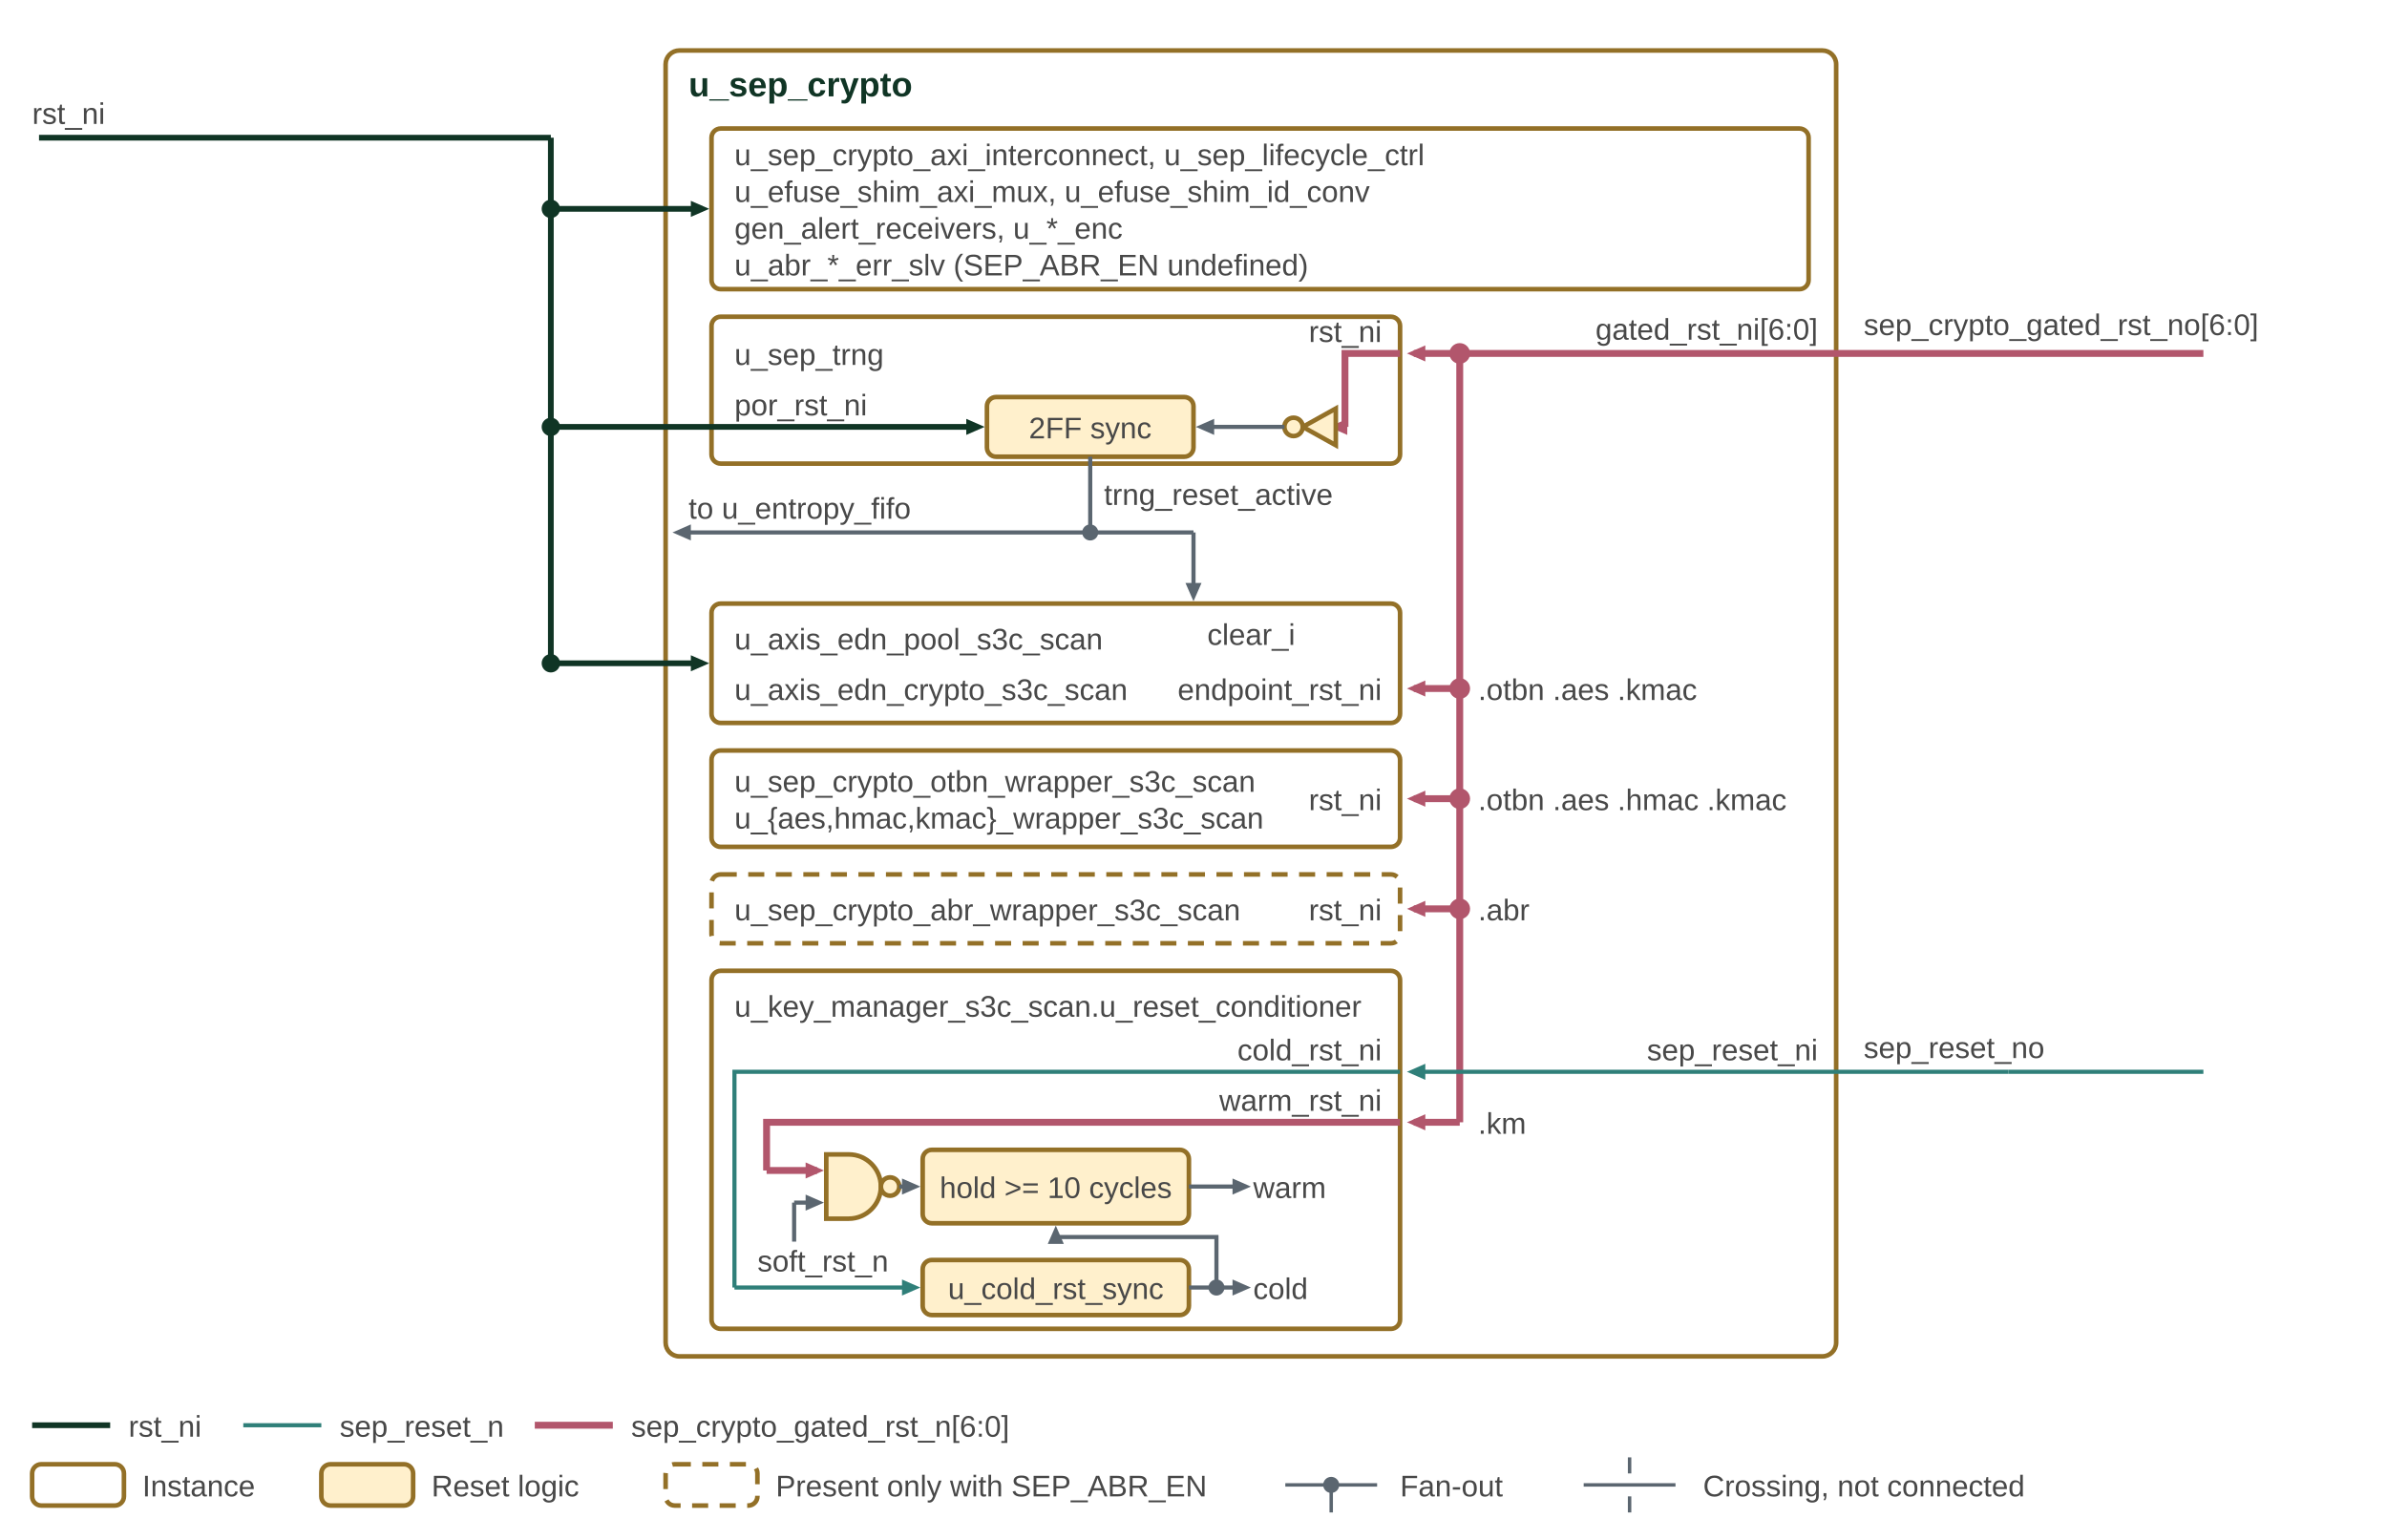
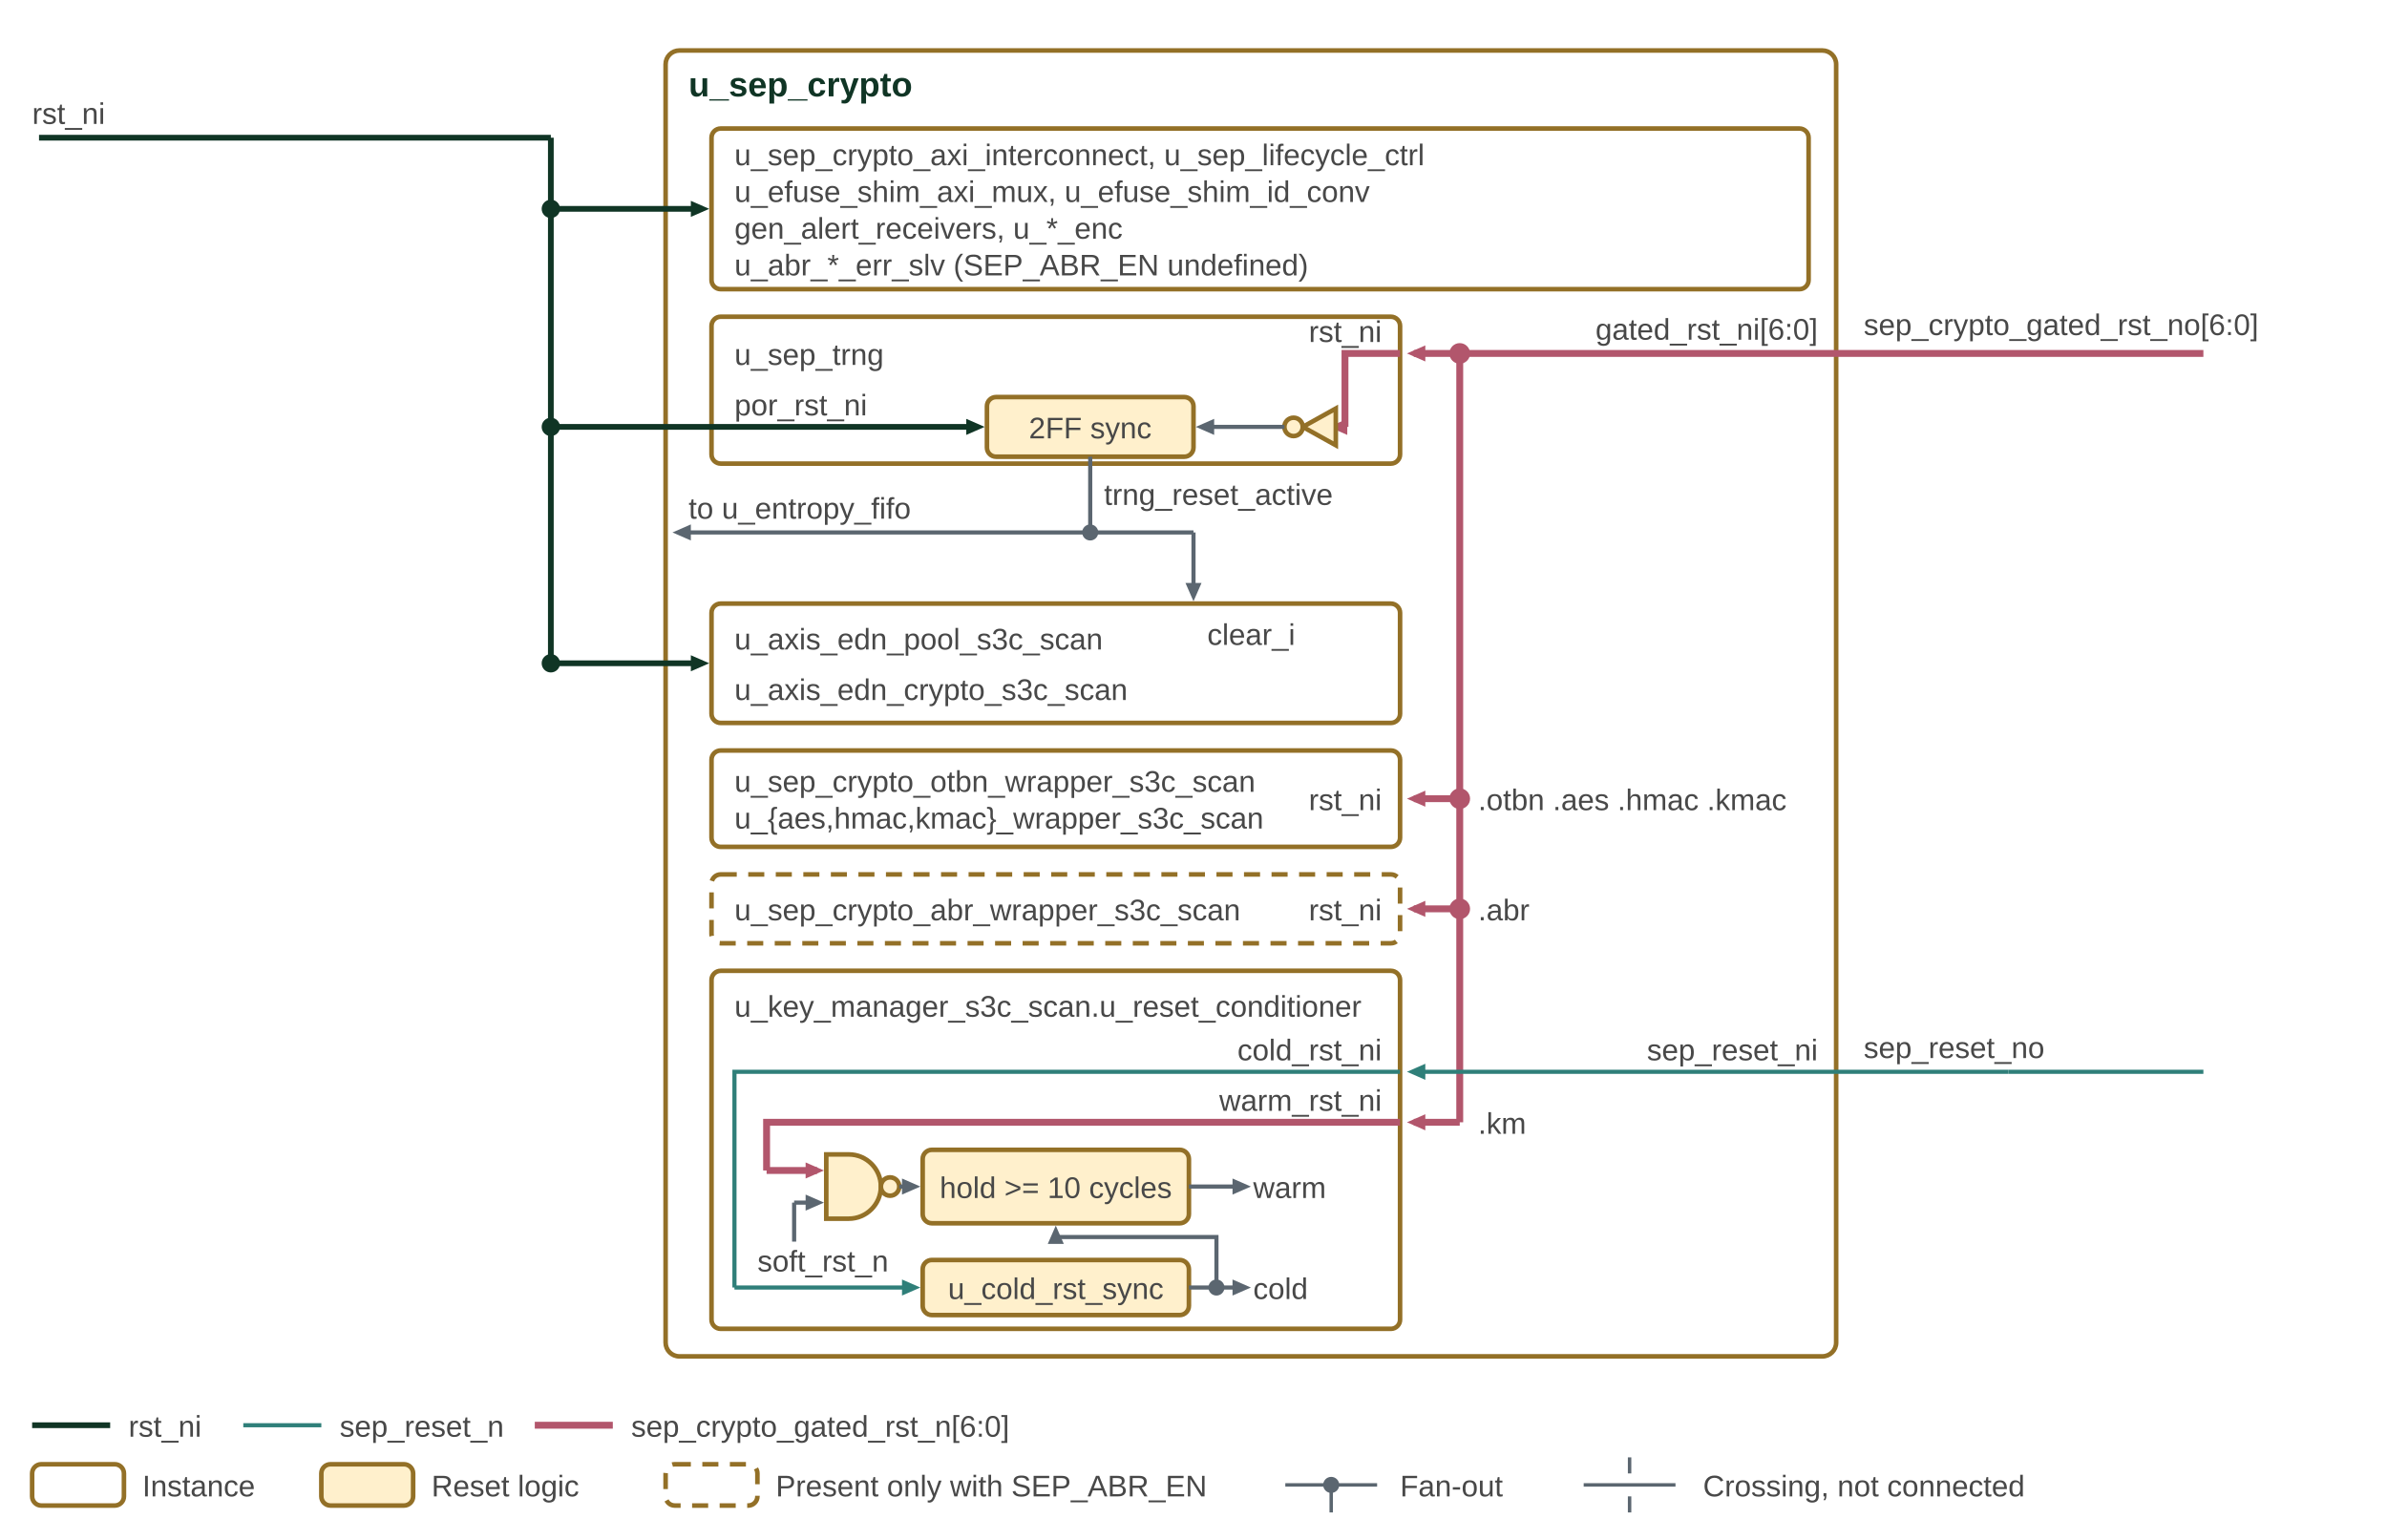
<svg xmlns="http://www.w3.org/2000/svg" width="1040" height="671" viewBox="0 0 1040 671" role="img" aria-labelledby="title desc">
  <defs>
    <marker id="ae" markerUnits="userSpaceOnUse" markerWidth="10" markerHeight="9" refX="7" refY="4.5" orient="auto">
      <path d="M0,0 L10,4.5 L0,9 Z" fill="#103525" />
    </marker>
    <marker id="as" markerUnits="userSpaceOnUse" markerWidth="10" markerHeight="9" refX="3" refY="4.5" orient="auto">
      <path d="M10,0 L0,4.5 L10,9 Z" fill="#103525" />
    </marker>
    <marker id="ge" markerUnits="userSpaceOnUse" markerWidth="8" markerHeight="7" refX="5" refY="3.5" orient="auto">
      <path d="M0,0 L8,3.5 L0,7 Z" fill="#5b6670" />
    </marker>
    <marker id="gs" markerUnits="userSpaceOnUse" markerWidth="8" markerHeight="7" refX="3" refY="3.5" orient="auto">
      <path d="M8,0 L0,3.5 L8,7 Z" fill="#5b6670" />
    </marker>
    <marker id="je" markerUnits="userSpaceOnUse" markerWidth="8" markerHeight="7" refX="5" refY="3.5" orient="auto">
      <path d="M0,0 L8,3.5 L0,7 Z" fill="#42759b" />
    </marker>
    <marker id="js" markerUnits="userSpaceOnUse" markerWidth="8" markerHeight="7" refX="3" refY="3.5" orient="auto">
      <path d="M8,0 L0,3.5 L8,7 Z" fill="#42759b" />
    </marker>
    <marker id="m-smu" markerUnits="userSpaceOnUse" markerWidth="8" markerHeight="7" refX="5" refY="3.5" orient="auto">
      <path d="M0,0 L8,3.5 L0,7 Z" fill="#103525" />
    </marker>
    <marker id="m-ref" markerUnits="userSpaceOnUse" markerWidth="8" markerHeight="7" refX="5" refY="3.5" orient="auto">
      <path d="M0,0 L8,3.5 L0,7 Z" fill="#2f7f79" />
    </marker>
    <marker id="m-per" markerUnits="userSpaceOnUse" markerWidth="8" markerHeight="7" refX="5" refY="3.5" orient="auto">
      <path d="M0,0 L8,3.5 L0,7 Z" fill="#937027" />
    </marker>
    <marker id="m-tel" markerUnits="userSpaceOnUse" markerWidth="8" markerHeight="7" refX="5" refY="3.5" orient="auto">
      <path d="M0,0 L8,3.5 L0,7 Z" fill="#664488" />
    </marker>
    <marker id="m-wdt" markerUnits="userSpaceOnUse" markerWidth="8" markerHeight="7" refX="5" refY="3.5" orient="auto">
      <path d="M0,0 L8,3.5 L0,7 Z" fill="#77736b" />
    </marker>
    <marker id="m-rosc" markerUnits="userSpaceOnUse" markerWidth="8" markerHeight="7" refX="5" refY="3.5" orient="auto">
      <path d="M0,0 L8,3.5 L0,7 Z" fill="#336633" />
    </marker>
    <marker id="m-jtag" markerUnits="userSpaceOnUse" markerWidth="8" markerHeight="7" refX="5" refY="3.5" orient="auto">
      <path d="M0,0 L8,3.5 L0,7 Z" fill="#42759b" />
    </marker>
    <marker id="m-spi" markerUnits="userSpaceOnUse" markerWidth="8" markerHeight="7" refX="5" refY="3.5" orient="auto">
      <path d="M0,0 L8,3.5 L0,7 Z" fill="#5b6670" />
    </marker>
    <marker id="m-slate" markerUnits="userSpaceOnUse" markerWidth="8" markerHeight="7" refX="5" refY="3.5" orient="auto">
      <path d="M0,0 L8,3.5 L0,7 Z" fill="#5b6670" />
    </marker>
    <marker id="m-pg" markerUnits="userSpaceOnUse" markerWidth="8" markerHeight="7" refX="5" refY="3.5" orient="auto">
      <path d="M0,0 L8,3.5 L0,7 Z" fill="#336633" />
    </marker>
    <marker id="m-bus" markerUnits="userSpaceOnUse" markerWidth="8" markerHeight="7" refX="5" refY="3.5" orient="auto">
      <path d="M0,0 L8,3.5 L0,7 Z" fill="#b2566c" />
    </marker>
    <style>
text { font-family: Arial, sans-serif; font-size: 15px; fill: #484848; }
.t { fill: #484848; }
.b { font-size: 17px; font-weight: bold; fill: #103525; }
.bs { font-size: 15px; font-weight: bold; fill: #103525; }
.h { font-size: 22px; font-weight: bold; fill: #103525; }
.s { font-size: 13px; fill: #484848; }
.si { font-size: 13px; font-style: italic; fill: #484848; }
.pmt { font-size: 12px; font-weight: bold; fill: #ffffff; }
.pst { font-size: 12px; font-weight: bold; fill: #103525; }
.pjt { font-size: 12px; font-weight: bold; fill: #1d4b6e; }
.pct { font-size: 12px; font-weight: bold; fill: #1f5c57; }
.pm { fill: #103525; stroke: #103525; stroke-width: 1.2; }
.ps { fill: #ffffff; stroke: #103525; stroke-width: 1.2; }
.pj { fill: #e8f3ff; stroke: #42759b; stroke-width: 1.2; }
.pc { fill: #d9f0ee; stroke: #2f7f79; stroke-width: 1.2; }
.smu { fill: #ffffff; stroke: #77736b; stroke-width: 1.5; }
.network { fill: #e8f0e8; stroke: #336633; stroke-width: 2; }
.fabric { fill: #fff0cc; stroke: #937027; stroke-width: 2; }
.core { fill: #ffffff; stroke: #937027; stroke-width: 2; }
.future { fill: #ffffff; stroke: #937027; stroke-width: 2; }
.nostroke { stroke: none; }
.fut { fill: none; stroke-dasharray: 7 5; }
.opt { stroke-dasharray: 7 5; }
.hatch { fill: none; stroke: #103525; stroke-opacity: 0.16; stroke-width: 1.2; }
.external { fill: #f2f2f2; stroke: #77736b; stroke-width: 1.5; }
.axi { fill: none; stroke: #103525; stroke-width: 2.5; marker-start: url(#as); marker-end: url(#ae); }
.axio { fill: none; stroke: #103525; stroke-width: 2.5; stroke-dasharray: 8 5; marker-start: url(#as); marker-end: url(#ae); }
.sig { fill: none; stroke: #5b6670; stroke-width: 1.5; marker-start: url(#gs); marker-end: url(#ge); }
.sigo { fill: none; stroke: #5b6670; stroke-width: 1.5; marker-end: url(#ge); }
.jtag { fill: none; stroke: #42759b; stroke-width: 1.8; marker-end: url(#je); }
.jtagb { fill: none; stroke: #42759b; stroke-width: 1.8; marker-start: url(#js); marker-end: url(#je); }
.sigplain { fill: none; stroke: #5b6670; stroke-width: 1.5; }
.n-smu { fill: none; stroke: #103525; stroke-width: 2.5; }
.a-smu { fill: none; stroke: #103525; stroke-width: 2.5; marker-end: url(#m-smu); }
.n-ref { fill: none; stroke: #2f7f79; stroke-width: 1.8; }
.a-ref { fill: none; stroke: #2f7f79; stroke-width: 1.8; marker-end: url(#m-ref); }
.n-per { fill: none; stroke: #937027; stroke-width: 1.8; }
.a-per { fill: none; stroke: #937027; stroke-width: 1.8; marker-end: url(#m-per); }
.n-tel { fill: none; stroke: #664488; stroke-width: 1.8; }
.a-tel { fill: none; stroke: #664488; stroke-width: 1.8; marker-end: url(#m-tel); }
.n-wdt { fill: none; stroke: #77736b; stroke-width: 1.8; }
.a-wdt { fill: none; stroke: #77736b; stroke-width: 1.8; marker-end: url(#m-wdt); }
.n-rosc { fill: none; stroke: #336633; stroke-width: 1.8; }
.a-rosc { fill: none; stroke: #336633; stroke-width: 1.8; marker-end: url(#m-rosc); }
.n-jtag { fill: none; stroke: #42759b; stroke-width: 1.8; }
.a-jtag { fill: none; stroke: #42759b; stroke-width: 1.8; marker-end: url(#m-jtag); }
.n-spi { fill: none; stroke: #5b6670; stroke-width: 1.8; }
.a-spi { fill: none; stroke: #5b6670; stroke-width: 1.8; marker-end: url(#m-spi); }
.n-slate { fill: none; stroke: #5b6670; stroke-width: 1.8; }
.a-slate { fill: none; stroke: #5b6670; stroke-width: 1.8; marker-end: url(#m-slate); }
.n-pg { fill: none; stroke: #336633; stroke-width: 1.8; }
.a-pg { fill: none; stroke: #336633; stroke-width: 1.8; marker-end: url(#m-pg); }
.n-bus { fill: none; stroke: #b2566c; stroke-width: 3; }
.a-bus { fill: none; stroke: #b2566c; stroke-width: 3; marker-end: url(#m-bus); }
.n-dash { fill: none; stroke: #5b6670; stroke-width: 1.8; stroke-dasharray: 6 4; }
.a-dash { fill: none; stroke: #5b6670; stroke-width: 1.8; stroke-dasharray: 6 4; marker-end: url(#m-slate); }
</style>
  </defs>
  <rect width="1040" height="671" fill="#ffffff" />
  <g transform="translate(0,-480)">
    <rect class="core" x="290" y="502" width="510" height="569" rx="6" />
    <rect class="core" x="310" y="536" width="478" height="70" rx="4" />
    <text class="s" x="320" y="552" text-anchor="start">u_sep_crypto_axi_interconnect, u_sep_lifecycle_ctrl</text>
    <text class="s" x="320" y="568" text-anchor="start">u_efuse_shim_axi_mux, u_efuse_shim_id_conv</text>
    <text class="s" x="320" y="584" text-anchor="start">gen_alert_receivers, u_*_enc</text>
    <text class="s" x="320" y="600" text-anchor="start">u_abr_*_err_slv (SEP_ABR_EN undefined)</text>
    <path class="a-smu" d="M240,571 L306,571" />
    <circle cx="240" cy="571" r="4" fill="#103525" />
    <rect class="core" x="310" y="618" width="300" height="64" rx="4" />
    <text class="s" x="320" y="639" text-anchor="start">u_sep_trng</text>
    <text class="s" x="602" y="629" text-anchor="end">rst_ni</text>
    <path class="n-bus" d="M610,634 L586,634 L586,666" />
    <path class="a-bus" d="M586,666 L582,666" />
    <path class="fabric" d="M582,658.0 L567.6,666 L582,674.0 Z" />
    <circle class="fabric" cx="563.6" cy="666" r="4" />
    <rect class="fabric" x="430" y="653" width="90" height="26" rx="4" />
    <text class="s" x="475" y="671" text-anchor="middle">2FF sync</text>
    <path class="a-slate" d="M559.6,666 L524,666" />
    <text class="s" x="320" y="661" text-anchor="start">por_rst_ni</text>
    <path class="a-smu" d="M240,666 L426,666" />
    <circle cx="240" cy="666" r="4" fill="#103525" />
    <circle cx="475" cy="712" r="3.5" fill="#5b6670" />
    <path class="n-slate" d="M475,679 L475,712 L520,712" />
    <path class="a-slate" d="M520,712 L520,739" />
    <path class="a-slate" d="M475,712 L296,712" />
    <text class="s" x="300" y="706" text-anchor="start">to u_entropy_fifo</text>
    <text class="s" x="481" y="700" text-anchor="start">trng_reset_active</text>
    <rect class="core" x="310" y="743" width="300" height="52" rx="4" />
    <text class="s" x="320" y="763" text-anchor="start">u_axis_edn_pool_s3c_scan</text>
    <text class="s" x="320" y="785" text-anchor="start">u_axis_edn_crypto_s3c_scan</text>
    <text class="s" x="526" y="761" text-anchor="start">clear_i</text>
-     <text class="s" x="602" y="785" text-anchor="end">endpoint_rst_ni</text>
    <path class="a-smu" d="M240,769 L306,769" />
    <circle cx="240" cy="769" r="4" fill="#103525" />
    <rect class="core" x="310" y="807" width="300" height="42" rx="4" />
    <text class="s" x="320" y="825" text-anchor="start">u_sep_crypto_otbn_wrapper_s3c_scan</text>
    <text class="s" x="320" y="841" text-anchor="start">u_{aes,hmac,kmac}_wrapper_s3c_scan</text>
    <text class="s" x="602" y="833" text-anchor="end">rst_ni</text>
    <rect class="core opt" x="310" y="861" width="300" height="30" rx="4" />
    <text class="s" x="320" y="881" text-anchor="start">u_sep_crypto_abr_wrapper_s3c_scan</text>
    <text class="s" x="602" y="881" text-anchor="end">rst_ni</text>
    <rect class="core" x="310" y="903" width="300" height="156" rx="4" />
    <text class="s" x="320" y="923" text-anchor="start">u_key_manager_s3c_scan.u_reset_conditioner</text>
    <text class="s" x="602" y="942" text-anchor="end">cold_rst_ni</text>
    <text class="s" x="602" y="964" text-anchor="end">warm_rst_ni</text>
    <path class="fabric" d="M360,983 L369.8,983 A14.0,14.0 0 0 1 369.8,1011 L360,1011 Z" />
    <circle class="fabric" cx="387.8" cy="997.0" r="4" />
    <rect class="fabric" x="402" y="981" width="116" height="32" rx="4" />
    <text class="s" x="460" y="1002" text-anchor="middle">hold &gt;= 10 cycles</text>
    <path class="a-slate" d="M391.8,997.0 L398,997.0" />
    <path class="n-bus" d="M610,969 L334,969 L334,990" />
    <path class="a-bus" d="M334,990 L356,990" />
    <path class="n-slate" d="M346,1021 L346,1004" />
    <path class="a-slate" d="M346,1004 L356,1004" />
    <text class="s" x="330" y="1034" text-anchor="start">soft_rst_n</text>
    <rect class="fabric" x="402" y="1029" width="116" height="24" rx="4" />
    <text class="s" x="460" y="1046" text-anchor="middle">u_cold_rst_sync</text>
    <path class="n-ref" d="M610,947 L320,947 L320,1041" />
    <path class="a-ref" d="M320,1041 L398,1041" />
    <path class="a-slate" d="M518,997 L542,997" />
    <text class="s" x="546" y="1002" text-anchor="start">warm</text>
    <path class="a-slate" d="M518,1041 L542,1041" />
    <text class="s" x="546" y="1046" text-anchor="start">cold</text>
    <circle cx="530" cy="1041" r="3.5" fill="#5b6670" />
    <path class="a-slate" d="M530,1041 L530,1019 L460,1019 L460,1017" />
    <text class="bs" x="300" y="522" text-anchor="start">u_sep_crypto</text>
    <text class="s" x="792" y="628" text-anchor="end">gated_rst_ni[6:0]</text>
    <path class="n-bus" d="M636,634 L636,969" />
    <path class="a-bus" d="M636,634 L616,634" />
-     <path class="a-bus" d="M636,780 L616,780" />
-     <text class="s" x="644" y="785" text-anchor="start">.otbn .aes .kmac</text>
    <path class="a-bus" d="M636,828 L616,828" />
    <text class="s" x="644" y="833" text-anchor="start">.otbn .aes .hmac .kmac</text>
    <path class="a-bus" d="M636,876 L616,876" />
    <text class="s" x="644" y="881" text-anchor="start">.abr</text>
    <path class="a-bus" d="M636,969 L616,969" />
    <text class="s" x="644" y="974" text-anchor="start">.km</text>
    <circle cx="636" cy="634" r="4.5" fill="#b2566c" />
-     <circle cx="636" cy="780" r="4.5" fill="#b2566c" />
    <circle cx="636" cy="828" r="4.5" fill="#b2566c" />
    <circle cx="636" cy="876" r="4.5" fill="#b2566c" />
    <text class="s" x="792" y="942" text-anchor="end">sep_reset_ni</text>
    <path class="a-ref" d="M875,947 L616,947" />
    <path class="n-smu" d="M240,540 L240,769" />
    <text class="s" x="14" y="534" text-anchor="start">rst_ni</text>
    <path class="n-smu" d="M17,540 L240,540" />
    <text class="s" x="812" y="941" text-anchor="start">sep_reset_no</text>
    <text class="s" x="812" y="626" text-anchor="start">sep_crypto_gated_rst_no[6:0]</text>
    <path class="n-bus" d="M960,634 L636,634" />
    <path class="n-ref" d="M960,947 L875,947" />
  </g>
  <path class="n-smu" d="M14,621 L48,621" />
  <text class="s" x="56" y="626" text-anchor="start">rst_ni</text>
  <path class="n-ref" d="M106,621 L140,621" />
  <text class="s" x="148" y="626" text-anchor="start">sep_reset_n</text>
  <path class="n-bus" d="M233,621 L267,621" />
  <text class="s" x="275" y="626" text-anchor="start">sep_crypto_gated_rst_n[6:0]</text>
  <rect class="core" x="14" y="638" width="40" height="18" rx="4" />
  <text class="s" x="62" y="652" text-anchor="start">Instance</text>
  <rect class="fabric" x="140" y="638" width="40" height="18" rx="4" />
  <text class="s" x="188" y="652" text-anchor="start">Reset logic</text>
  <rect class="core opt" x="290" y="638" width="40" height="18" rx="4" />
  <text class="s" x="338" y="652" text-anchor="start">Present only with SEP_ABR_EN</text>
  <path class="sigplain" d="M560,647 L600,647" />
  <path class="sigplain" d="M580,647 L580,659" />
  <circle cx="580" cy="647" r="3.5" fill="#5b6670" />
  <text class="s" x="610" y="652" text-anchor="start">Fan-out</text>
  <path class="sigplain" d="M690,647 L730,647" />
  <path class="sigplain" d="M710,635 L710,642 M710,652 L710,659" />
  <text class="s" x="742" y="652" text-anchor="start">Crossing, not connected</text>
</svg>
